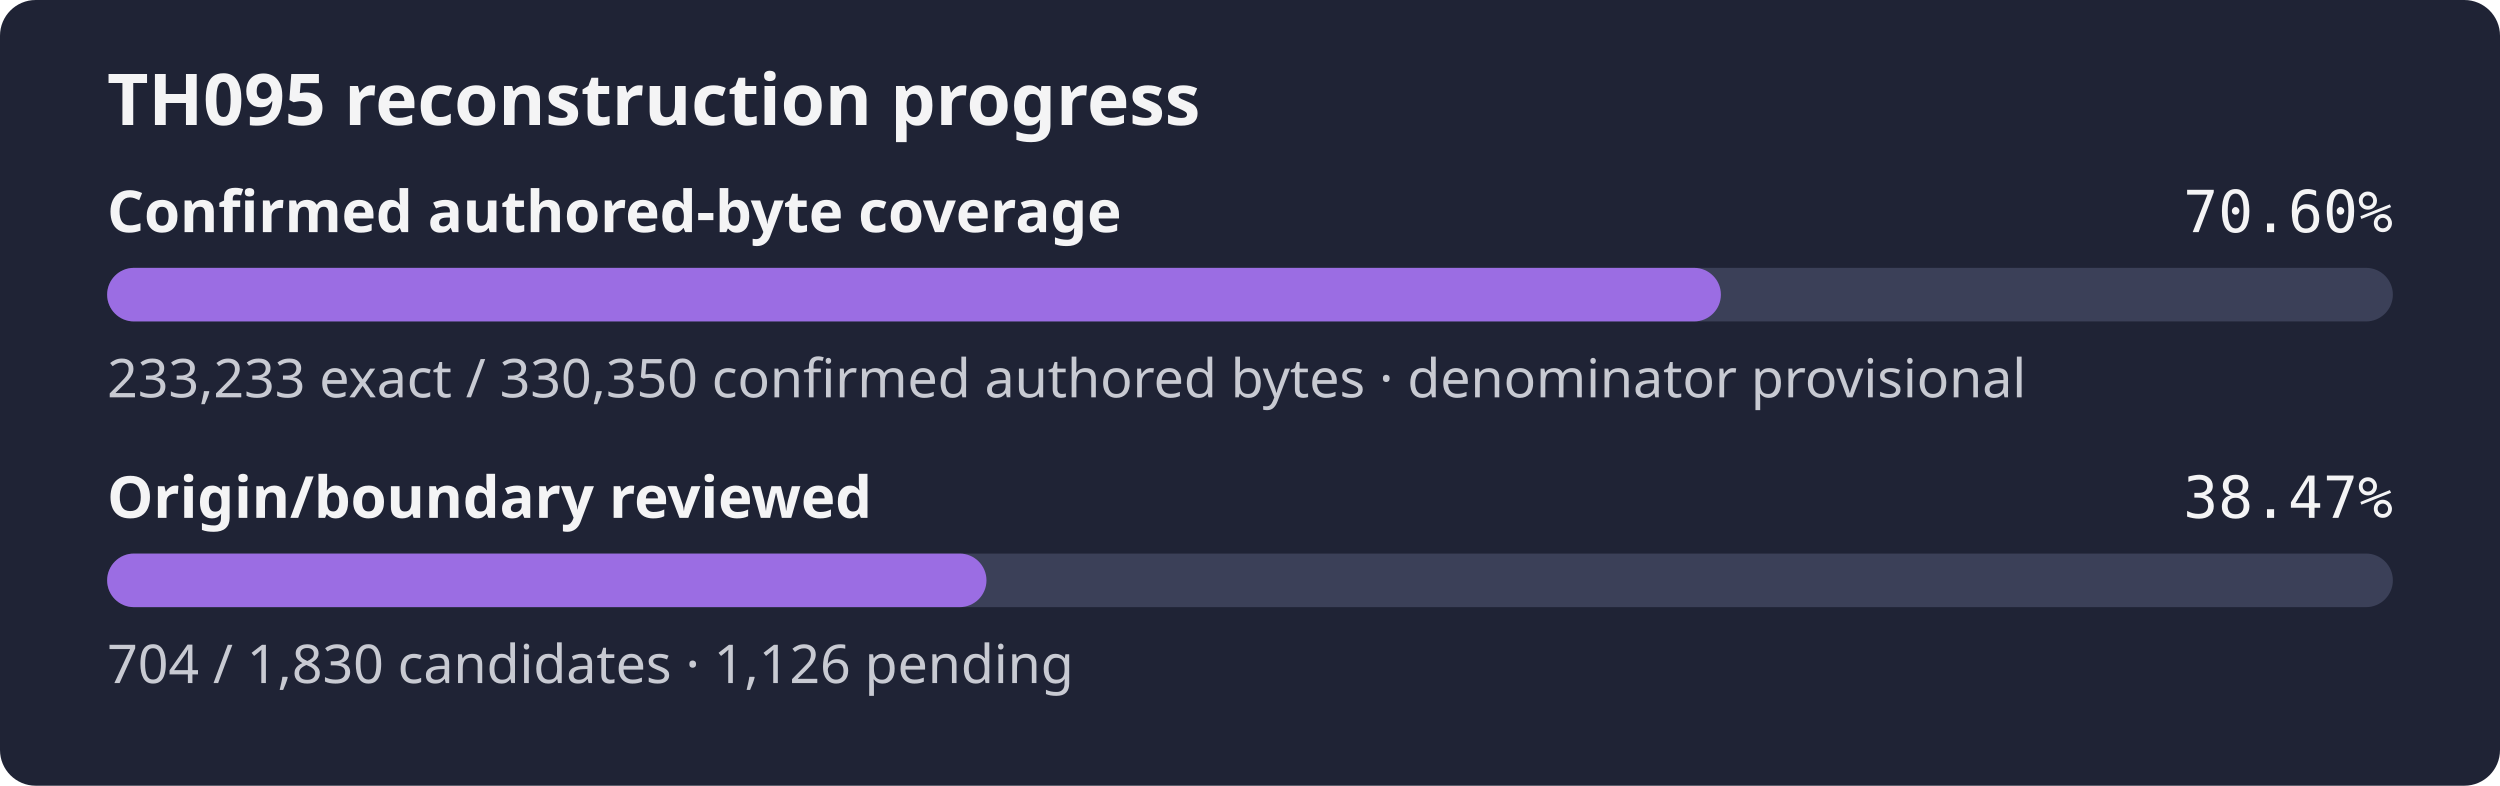
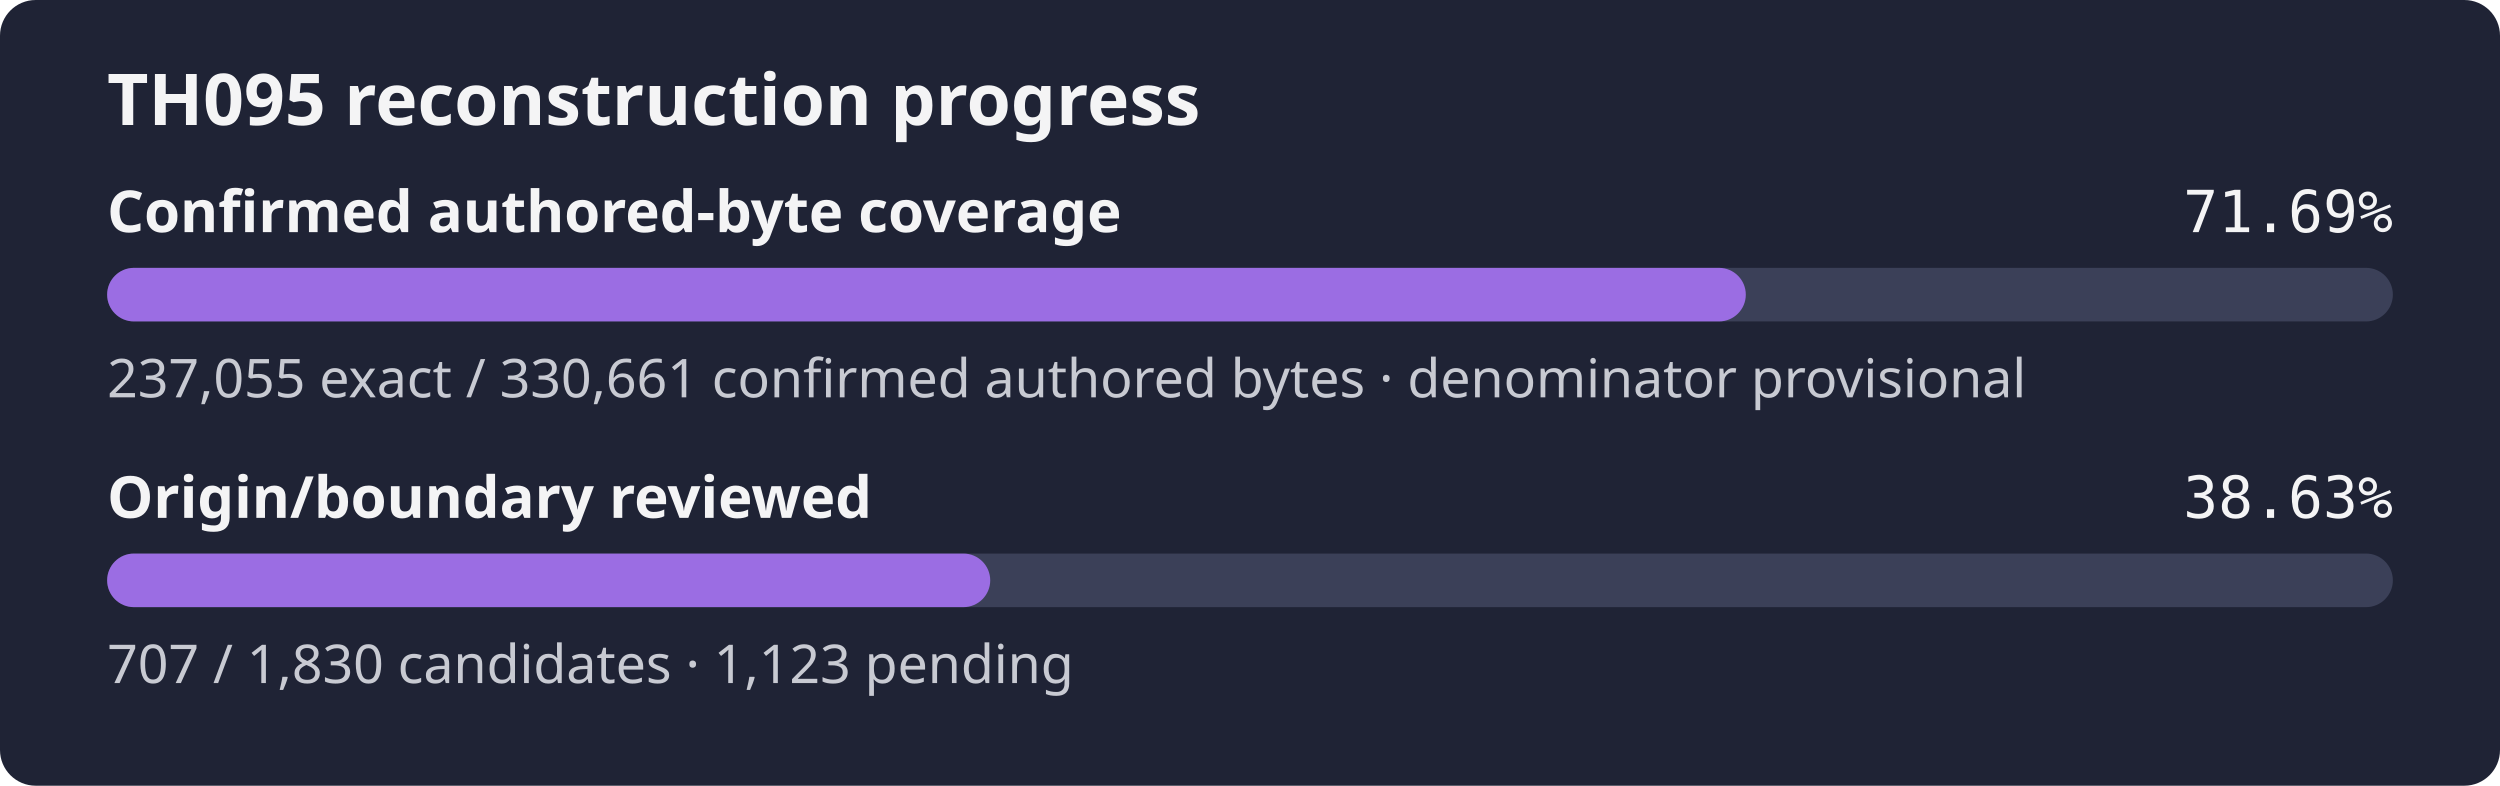
- <svg xmlns="http://www.w3.org/2000/svg" width="560" height="176" role="img" aria-label="TH095 reconstruction progress: 70.60% of the confirmed authored-byte set is exact, origin review 38.47%">
+ <svg xmlns="http://www.w3.org/2000/svg" width="560" height="176" role="img" aria-label="TH095 reconstruction progress: 71.69% of the confirmed authored-byte set is exact, origin review 38.63%">
  <rect width="560" height="176" rx="8" fill="#1f2335" />
  <text x="24" y="28" fill="#f4f4f5" font-family="sans-serif" font-size="16" font-weight="600">TH095 reconstruction progress</text>
  <text x="24" y="52" fill="#f4f4f5" font-family="sans-serif" font-size="13" font-weight="600">Confirmed authored-byte coverage</text>
-   <text x="536" y="52" fill="#f4f4f5" text-anchor="end" font-family="monospace" font-size="13">70.60%</text>
+   <text x="536" y="52" fill="#f4f4f5" text-anchor="end" font-family="monospace" font-size="13">71.69%</text>
  <rect x="24" y="60" width="512" height="12" rx="6" fill="#3b4058" />
-   <rect x="24" y="60" width="361.48" height="12" rx="6" fill="#9b6de3" />
-   <text x="24" y="89" fill="#c8cad2" font-family="sans-serif" font-size="12">233,233 exact / 330,350 confirmed authored bytes · denominator provisional</text>
+   <rect x="24" y="60" width="367.06" height="12" rx="6" fill="#9b6de3" />
+   <text x="24" y="89" fill="#c8cad2" font-family="sans-serif" font-size="12">237,055 exact / 330,661 confirmed authored bytes · denominator provisional</text>
  <text x="24" y="116" fill="#f4f4f5" font-family="sans-serif" font-size="13" font-weight="600">Origin/boundary reviewed</text>
-   <text x="536" y="116" fill="#f4f4f5" text-anchor="end" font-family="monospace" font-size="13">38.47%</text>
+   <text x="536" y="116" fill="#f4f4f5" text-anchor="end" font-family="monospace" font-size="13">38.63%</text>
  <rect x="24" y="124" width="512" height="12" rx="6" fill="#3b4058" />
-   <rect x="24" y="124" width="196.97" height="12" rx="6" fill="#9b6de3" />
-   <text x="24" y="153" fill="#c8cad2" font-family="sans-serif" font-size="12">704 / 1,830 candidates · 1,126 pending</text>
+   <rect x="24" y="124" width="197.81" height="12" rx="6" fill="#9b6de3" />
+   <text x="24" y="153" fill="#c8cad2" font-family="sans-serif" font-size="12">707 / 1,830 candidates · 1,123 pending</text>
</svg>
